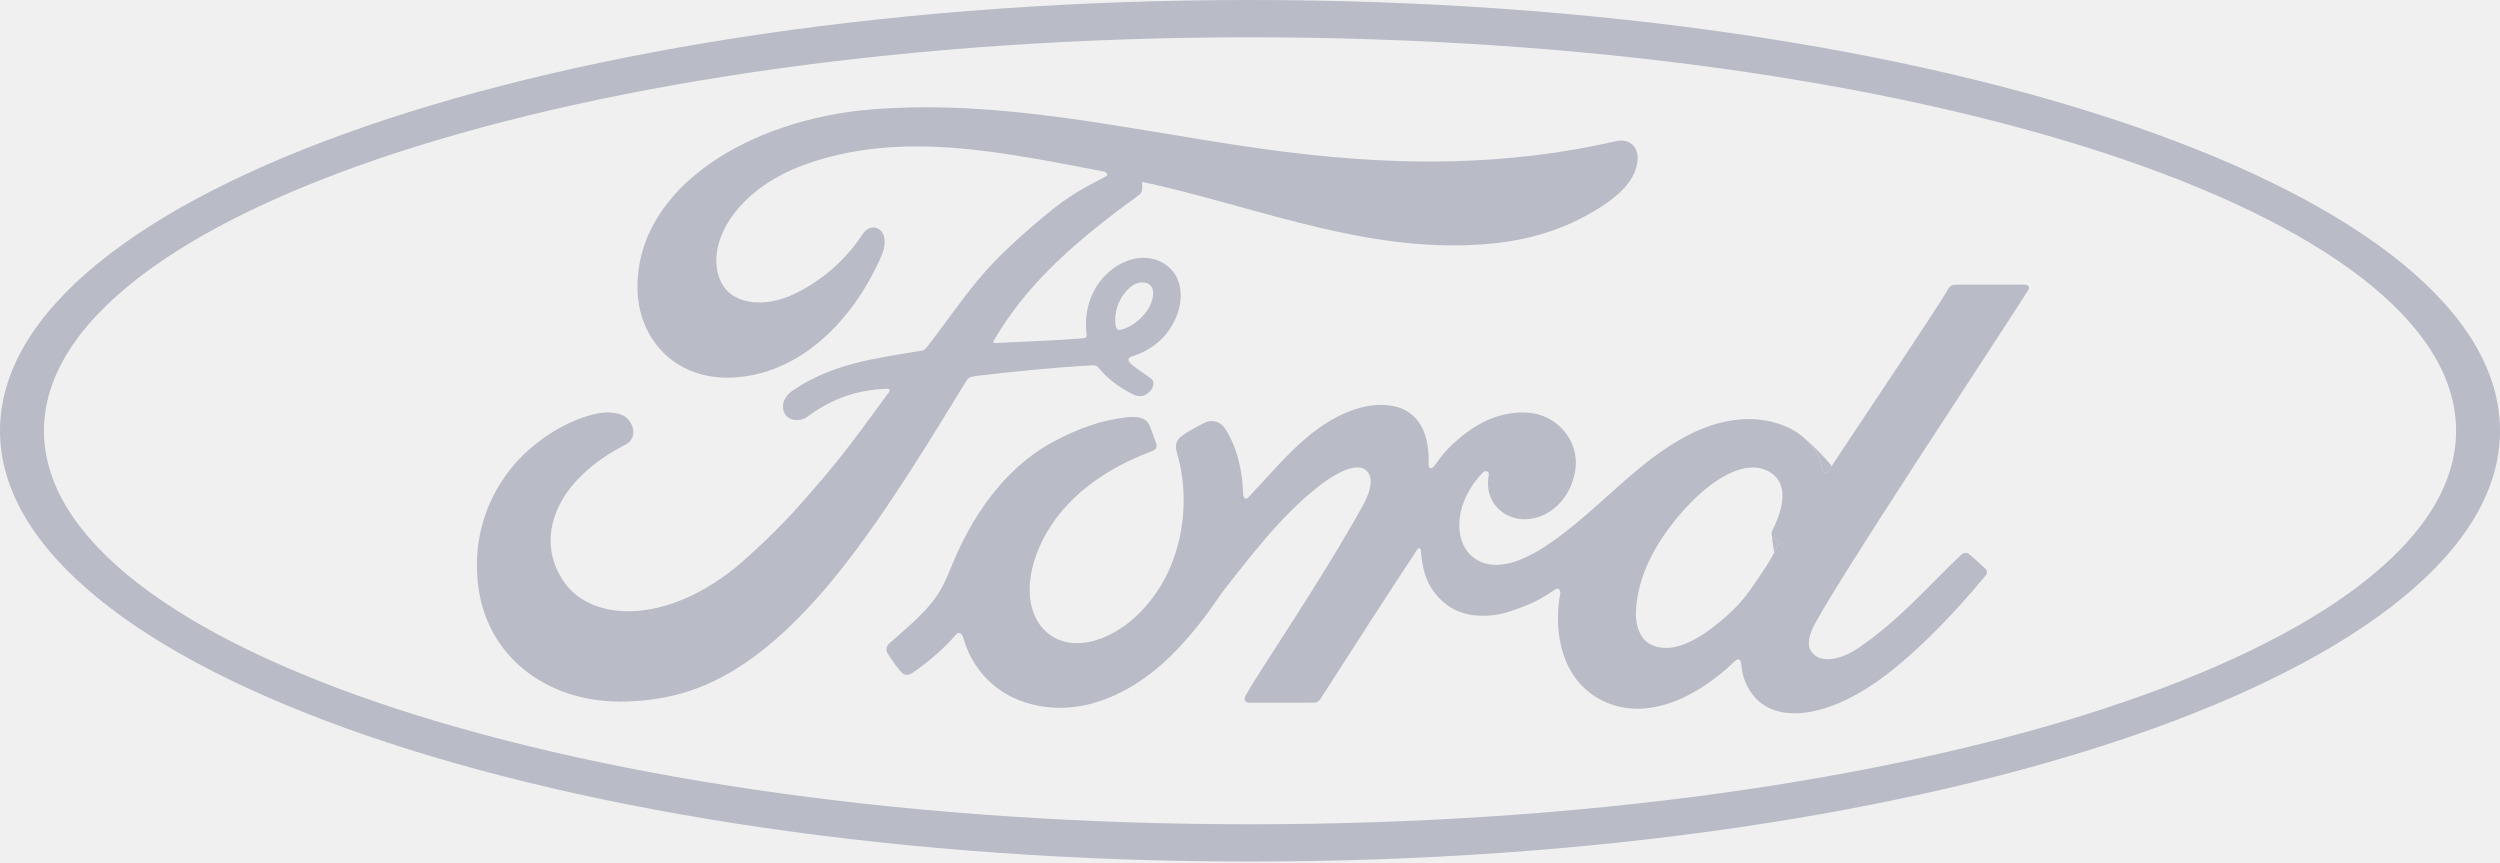
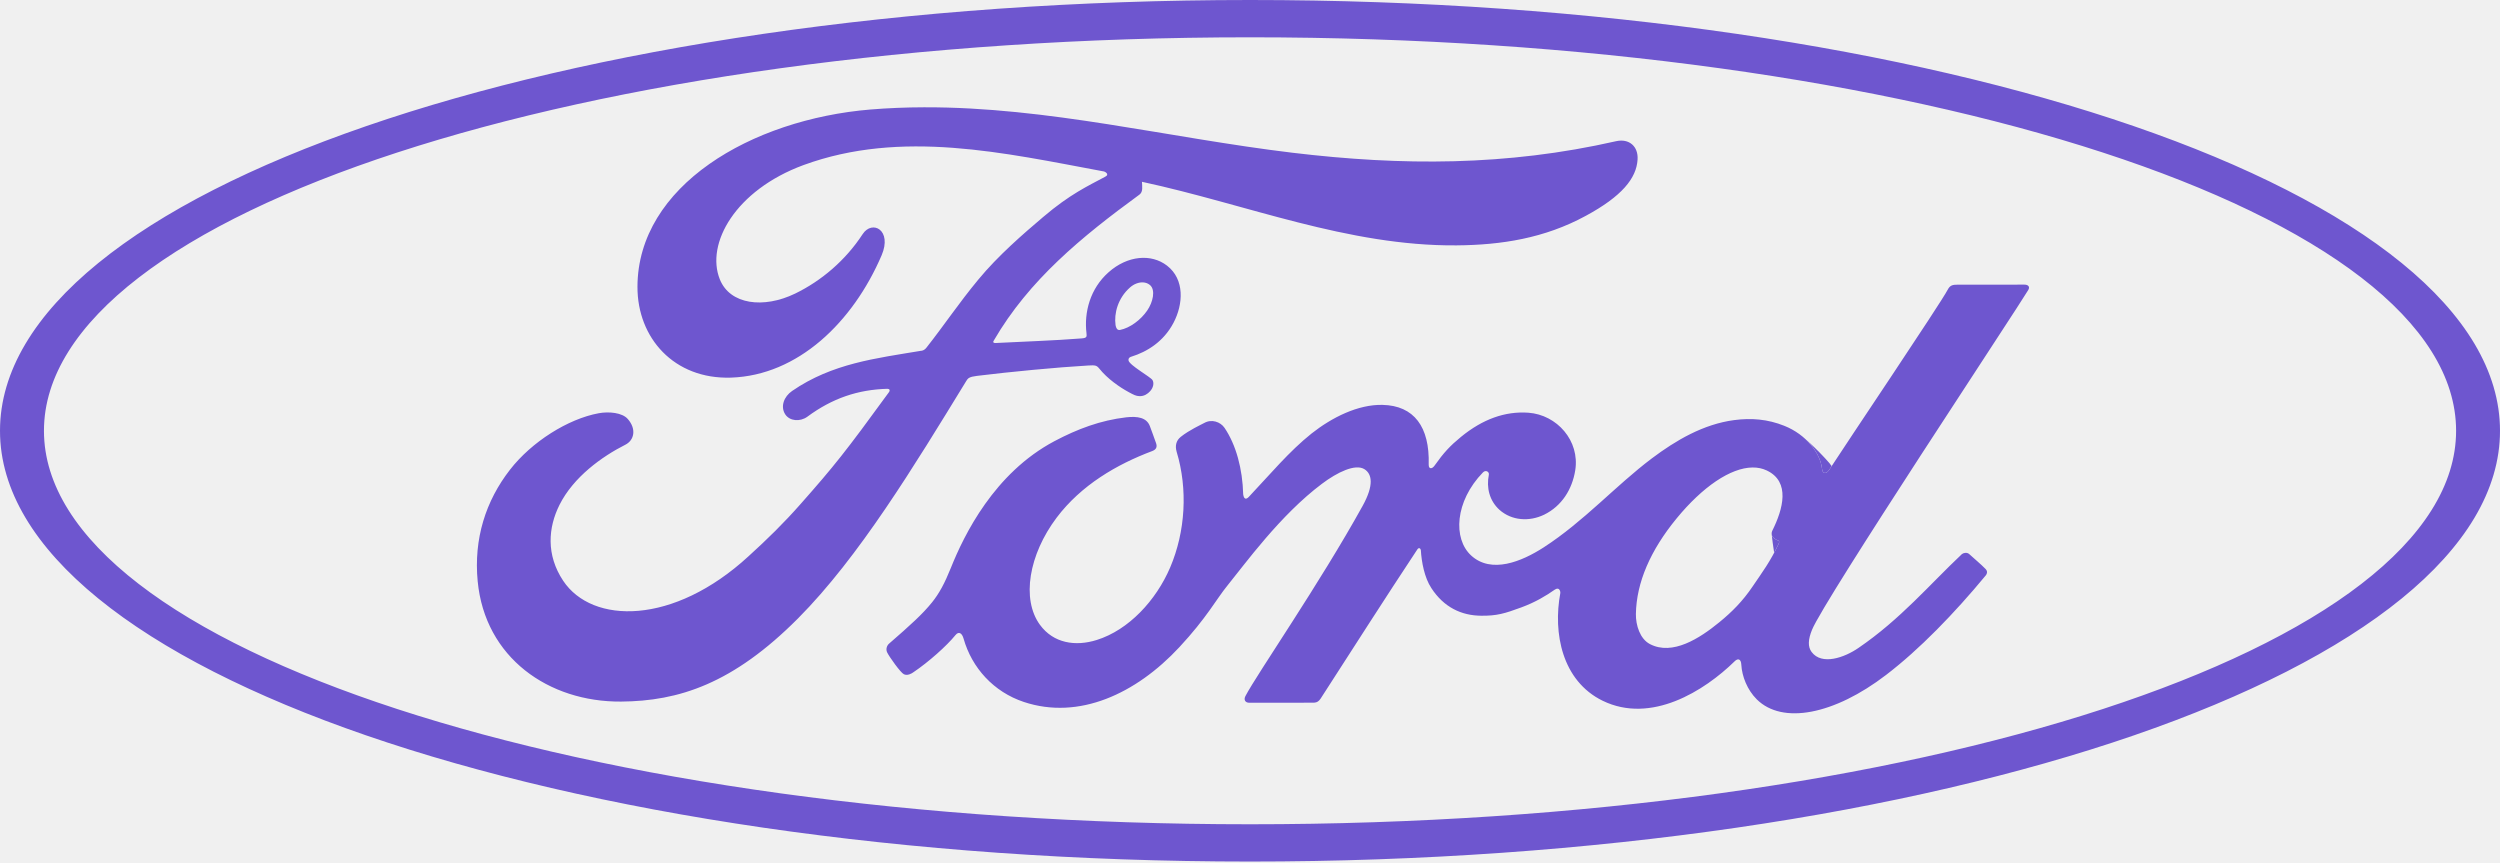
<svg xmlns="http://www.w3.org/2000/svg" width="1000" height="345" viewBox="0 0 1000 345" fill="none">
  <g clip-path="url(#clip0_18012_6908)">
-     <path d="M708.761 214.039C708.697 213.882 708.66 213.714 708.652 213.531C708.659 213.58 708.659 213.594 708.659 213.623C708.825 215.367 709.285 218.648 709.658 221.101C710.24 220.001 710.816 218.832 711.426 217.593C711.886 216.653 711.656 216.361 711.253 216.212C710.098 215.8 708.919 214.935 708.761 214.039Z" fill="#B9BBC6" />
-     <path d="M728.825 187.614C728.99 189.485 730.424 189.712 731.596 188.069C731.905 187.614 732.256 187.058 732.674 186.43C732.342 185.989 732.006 185.561 731.653 185.124C730.017 183.206 726.13 179.065 722.367 175.817C726.109 179.349 728.394 183.661 728.825 187.614Z" fill="#B9BBC6" />
-     <path d="M653.777 58.798C653.95 59.038 654.101 59.295 654.252 59.57C654.101 59.275 653.95 59.004 653.777 58.798Z" fill="#B9BBC6" />
-     <path d="M500.017 -0C223.862 -0 0 77.132 0 172.311C0 267.474 223.86 344.619 500.017 344.619C776.147 344.619 1000 267.474 1000 172.311C1000 77.132 776.147 -0 500.017 -0ZM500.017 14.924C766.469 14.924 982.437 85.373 982.437 172.309C982.437 259.246 766.469 329.708 500.017 329.708C233.563 329.708 17.583 259.246 17.583 172.309C17.583 85.373 233.563 14.924 500.017 14.924ZM369.562 42.917C362.466 42.939 355.335 43.215 348.155 43.803C300.463 47.778 255.07 74.367 254.985 114.731C254.937 135.197 269.631 151.785 292.402 151.052C319.161 150.16 341.13 128.932 352.628 102.17C356.996 92.016 348.909 87.799 345.065 93.644C338.201 104.177 328.525 112.353 318.062 117.43C305.469 123.532 292.014 121.885 287.937 111.758C282.201 97.48 294.125 76.113 321.335 66.055C360.635 51.65 401.759 61.178 441.328 68.539C441.892 68.539 443.998 69.696 442.133 70.658C435.046 74.48 428.075 77.595 417.202 86.854C409.412 93.463 399.211 102.26 391.32 111.842C383.49 121.285 377.937 129.709 370.59 139.045C369.567 140.393 368.307 140.333 368.322 140.333C350.42 143.326 332.893 145.331 316.848 156.381C313.531 158.647 312.09 162.67 314.103 165.754C315.913 168.483 320.045 168.774 322.918 166.703C332.89 159.32 343.154 155.844 354.923 155.523C355.437 155.554 355.682 155.641 355.828 155.951C355.919 156.129 355.863 156.499 355.651 156.776C338.019 180.995 333.608 186.466 320.343 201.484C313.56 209.2 306.882 215.715 299.425 222.493C269.308 250.199 236.918 249.72 225.296 232.347C218.352 221.926 219.268 210.983 223.818 201.904C229.42 190.782 240.747 182.637 250.16 177.877C253.653 176.11 254.663 171.683 251.163 167.652C248.935 165.022 243.541 164.557 239.525 165.286C227.188 167.541 212.612 176.773 203.998 187.885C194.293 200.354 189.444 215.494 191.071 232.479C193.994 263.132 219.486 280.841 248.424 280.635C271.453 280.457 293.15 273.552 319.251 247.315C343.582 222.846 365.744 186.299 386.499 152.407C387.148 151.325 387.615 150.741 390.767 150.353C403.787 148.741 423.005 146.903 435.328 146.198C438.068 146.053 438.62 146.082 439.72 147.437C442.932 151.447 447.75 154.847 451.613 156.918C453.494 157.929 454.392 158.434 455.869 158.463C457.694 158.5 459.114 157.527 460.03 156.496C461.338 155.077 461.701 153.223 460.993 152.028C460.257 150.773 451.661 146.054 451.409 144.147C451.217 142.957 452.536 142.671 452.536 142.671C458.85 140.709 465.422 136.675 469.403 129.124C473.316 121.685 473.951 111.763 466.796 106.245C460.511 101.4 451.021 102.166 443.446 108.893C436.043 115.43 433.589 124.928 434.592 133.261C434.769 134.702 434.693 135.193 432.706 135.357C421.318 136.259 410.345 136.569 398.147 137.21C397.328 137.269 397.07 136.736 397.545 136.176C411.595 112.005 432.573 94.796 455.778 77.846C457.316 76.703 456.846 74.532 456.786 72.718C498.681 81.731 539.167 98.506 582.632 98.15C600.605 98.004 617.814 95.295 634.264 86.361C648.73 78.548 654.597 71.322 655.028 63.815C655.366 58.623 651.722 55.344 646.53 56.459C602.613 66.453 560.721 66.339 517.026 61.102C467.124 55.107 419.235 42.761 369.562 42.917ZM457.22 112.959C458.246 113.014 459.206 113.354 459.983 114.013C462.298 115.97 461.204 120.855 458.866 124.238C456.311 127.967 451.979 131.19 448.027 131.973C447.234 132.119 446.548 131.785 446.22 130.045C445.576 125.443 447.092 119.277 452.055 114.936C453.612 113.573 455.509 112.867 457.22 112.959ZM809.777 113.851C801.792 113.851 791.318 113.869 782.999 113.869C781.016 113.869 779.99 114.11 779.055 115.931C775.987 121.759 738.562 177.287 731.594 188.072C730.422 189.715 728.99 189.486 728.825 187.615C728.12 181.21 722.531 173.85 713.732 170.328C707.024 167.632 700.465 167.145 693.649 168.041C681.342 169.677 670.376 176.111 660.733 183.358C646.203 194.298 633.668 208.473 617.484 218.947C608.647 224.647 596.552 229.619 588.457 222.197C581.131 215.474 581.957 200.533 593.165 188.982C594.348 187.772 595.764 188.782 595.541 189.87C594.485 195.096 595.786 200.292 599.789 203.935C604.679 208.272 611.676 208.766 617.666 205.871C624.735 202.403 628.888 195.708 630.099 188.108C631.976 176.317 622.809 165.916 611.34 165.083C602.023 164.436 593.09 167.646 584.384 174.763C580.022 178.346 577.537 180.996 573.766 186.312C572.846 187.618 571.432 187.752 571.476 185.819C571.914 170.723 565.605 162.231 552.999 161.953C543.219 161.725 532.766 166.976 524.62 173.408C515.689 180.509 507.882 189.921 499.514 198.763C498.473 199.852 497.563 199.801 497.272 197.688C497.02 187.687 494.477 177.998 489.802 171.121C488.148 168.728 484.67 167.541 481.745 169.161C480.395 169.893 475.691 172.032 472.274 174.761C470.574 176.145 469.917 178.147 470.66 180.718C475.177 195.657 474.182 212.645 468.063 226.995C462.442 240.134 451.515 251.989 438.676 255.999C430.216 258.653 421.419 257.353 415.979 249.928C408.504 239.678 411.522 221.857 422.66 207.056C432.495 194.027 446.713 185.748 460.9 180.418C462.57 179.78 462.914 178.72 462.443 177.315C461.67 175.002 460.445 171.863 459.939 170.426C458.638 166.999 454.992 166.439 450.547 166.92C440.24 168.108 430.944 171.604 421.76 176.472C397.712 189.223 385.653 213.907 380.365 227.11C377.823 233.449 375.646 237.409 372.833 240.918C369.041 245.636 364.286 249.928 355.58 257.497C354.795 258.191 354.208 259.64 354.869 260.984C355.757 262.806 360.283 269.132 361.56 269.697C362.978 270.387 364.623 269.425 365.28 268.955C371.372 264.867 378.655 258.391 382.222 253.997C383.472 252.493 384.756 253.124 385.418 255.409C388.746 267.164 397.46 276.76 409.507 280.773C431.559 288.138 454.436 277.478 471.698 258.924C482.673 247.133 486.632 239.548 490.834 234.393C497.96 225.647 512.02 206.086 528.764 193.526C534.905 188.897 542.174 185.364 545.828 187.709C548.76 189.587 549.709 193.965 545.003 202.439C527.931 233.307 502.809 269.576 498.203 278.373C497.362 279.899 498.093 281.098 499.707 281.098C508.639 281.056 517.497 281.076 525.607 281.076C526.957 281.012 527.564 280.403 528.239 279.46C541.34 259.152 553.671 239.821 566.888 219.839C567.628 218.662 568.31 219.573 568.34 220.089C568.612 224.725 569.763 231.068 572.541 235.233C577.536 242.933 584.617 246.24 592.47 246.289C598.718 246.36 601.876 245.419 608.613 242.929C614.096 240.916 618.497 238.271 621.875 235.881C623.848 234.526 624.194 236.797 624.142 237.144C621.114 253.266 624.855 272.368 641.04 280.289C660.403 289.741 681.681 276.455 693.922 264.46C695.118 263.303 696.406 263.425 696.528 265.915C696.787 270.495 698.877 275.932 702.704 279.735C712.962 289.929 733.664 285.89 754.437 269.969C767.775 259.775 781.731 245.374 794.339 230.121C794.806 229.534 795.153 228.579 794.252 227.623C792.333 225.634 789.553 223.356 787.652 221.601C786.782 220.873 785.509 221.083 784.775 221.632C771.854 233.8 760.223 247.675 743.411 259.154C737.741 263.07 728.706 266.231 724.646 260.794C723.066 258.684 723.244 255.758 724.804 251.927C729.711 239.819 807.315 122.833 811.344 115.931C812.034 114.733 811.307 113.851 809.777 113.851ZM701.035 186.993C703.067 186.975 704.97 187.362 706.702 188.187C716.26 192.703 713.21 203.661 708.934 212.264C708.614 212.929 708.593 213.494 708.762 214.038C708.92 214.935 710.099 215.8 711.254 216.212C711.657 216.362 711.886 216.653 711.426 217.593C708.124 224.595 705.094 228.633 700.958 234.715C697.157 240.337 692.87 244.724 687.68 248.941C679.853 255.355 668.983 262.337 659.995 257.643C656.003 255.59 654.28 250.063 654.359 245.583C654.566 232.992 660.206 220.064 670.65 207.36C680.997 194.748 692.23 187.069 701.035 186.993Z" fill="#B9BBC6" />
+     <path d="M708.761 214.039C708.697 213.882 708.66 213.714 708.652 213.531C708.659 213.58 708.659 213.594 708.659 213.623C708.825 215.367 709.285 218.648 709.658 221.101C710.24 220.001 710.816 218.832 711.426 217.593C711.886 216.653 711.656 216.361 711.253 216.212C710.098 215.8 708.919 214.935 708.761 214.039Z" fill="#6E56CF" />
+     <path d="M728.825 187.614C728.99 189.485 730.424 189.712 731.596 188.069C731.905 187.614 732.256 187.058 732.674 186.43C732.342 185.989 732.006 185.561 731.653 185.124C730.017 183.206 726.13 179.065 722.367 175.817C726.109 179.349 728.394 183.661 728.825 187.614Z" fill="#6E56CF" />
+     <path d="M653.777 58.798C653.95 59.038 654.101 59.295 654.252 59.57C654.101 59.275 653.95 59.004 653.777 58.798Z" fill="#6E56CF" />
+     <path d="M500.017 -0C223.862 -0 0 77.132 0 172.311C0 267.474 223.86 344.619 500.017 344.619C776.147 344.619 1000 267.474 1000 172.311C1000 77.132 776.147 -0 500.017 -0ZM500.017 14.924C766.469 14.924 982.437 85.373 982.437 172.309C982.437 259.246 766.469 329.708 500.017 329.708C233.563 329.708 17.583 259.246 17.583 172.309C17.583 85.373 233.563 14.924 500.017 14.924ZM369.562 42.917C362.466 42.939 355.335 43.215 348.155 43.803C300.463 47.778 255.07 74.367 254.985 114.731C254.937 135.197 269.631 151.785 292.402 151.052C319.161 150.16 341.13 128.932 352.628 102.17C356.996 92.016 348.909 87.799 345.065 93.644C338.201 104.177 328.525 112.353 318.062 117.43C305.469 123.532 292.014 121.885 287.937 111.758C282.201 97.48 294.125 76.113 321.335 66.055C360.635 51.65 401.759 61.178 441.328 68.539C441.892 68.539 443.998 69.696 442.133 70.658C435.046 74.48 428.075 77.595 417.202 86.854C409.412 93.463 399.211 102.26 391.32 111.842C383.49 121.285 377.937 129.709 370.59 139.045C369.567 140.393 368.307 140.333 368.322 140.333C350.42 143.326 332.893 145.331 316.848 156.381C313.531 158.647 312.09 162.67 314.103 165.754C315.913 168.483 320.045 168.774 322.918 166.703C332.89 159.32 343.154 155.844 354.923 155.523C355.437 155.554 355.682 155.641 355.828 155.951C355.919 156.129 355.863 156.499 355.651 156.776C338.019 180.995 333.608 186.466 320.343 201.484C313.56 209.2 306.882 215.715 299.425 222.493C269.308 250.199 236.918 249.72 225.296 232.347C218.352 221.926 219.268 210.983 223.818 201.904C229.42 190.782 240.747 182.637 250.16 177.877C253.653 176.11 254.663 171.683 251.163 167.652C248.935 165.022 243.541 164.557 239.525 165.286C227.188 167.541 212.612 176.773 203.998 187.885C194.293 200.354 189.444 215.494 191.071 232.479C193.994 263.132 219.486 280.841 248.424 280.635C271.453 280.457 293.15 273.552 319.251 247.315C343.582 222.846 365.744 186.299 386.499 152.407C387.148 151.325 387.615 150.741 390.767 150.353C403.787 148.741 423.005 146.903 435.328 146.198C438.068 146.053 438.62 146.082 439.72 147.437C442.932 151.447 447.75 154.847 451.613 156.918C453.494 157.929 454.392 158.434 455.869 158.463C457.694 158.5 459.114 157.527 460.03 156.496C461.338 155.077 461.701 153.223 460.993 152.028C460.257 150.773 451.661 146.054 451.409 144.147C451.217 142.957 452.536 142.671 452.536 142.671C458.85 140.709 465.422 136.675 469.403 129.124C473.316 121.685 473.951 111.763 466.796 106.245C460.511 101.4 451.021 102.166 443.446 108.893C436.043 115.43 433.589 124.928 434.592 133.261C434.769 134.702 434.693 135.193 432.706 135.357C421.318 136.259 410.345 136.569 398.147 137.21C397.328 137.269 397.07 136.736 397.545 136.176C411.595 112.005 432.573 94.796 455.778 77.846C457.316 76.703 456.846 74.532 456.786 72.718C498.681 81.731 539.167 98.506 582.632 98.15C600.605 98.004 617.814 95.295 634.264 86.361C648.73 78.548 654.597 71.322 655.028 63.815C655.366 58.623 651.722 55.344 646.53 56.459C602.613 66.453 560.721 66.339 517.026 61.102C467.124 55.107 419.235 42.761 369.562 42.917ZM457.22 112.959C458.246 113.014 459.206 113.354 459.983 114.013C462.298 115.97 461.204 120.855 458.866 124.238C456.311 127.967 451.979 131.19 448.027 131.973C447.234 132.119 446.548 131.785 446.22 130.045C445.576 125.443 447.092 119.277 452.055 114.936C453.612 113.573 455.509 112.867 457.22 112.959ZM809.777 113.851C801.792 113.851 791.318 113.869 782.999 113.869C781.016 113.869 779.99 114.11 779.055 115.931C775.987 121.759 738.562 177.287 731.594 188.072C730.422 189.715 728.99 189.486 728.825 187.615C728.12 181.21 722.531 173.85 713.732 170.328C707.024 167.632 700.465 167.145 693.649 168.041C681.342 169.677 670.376 176.111 660.733 183.358C646.203 194.298 633.668 208.473 617.484 218.947C608.647 224.647 596.552 229.619 588.457 222.197C581.131 215.474 581.957 200.533 593.165 188.982C594.348 187.772 595.764 188.782 595.541 189.87C594.485 195.096 595.786 200.292 599.789 203.935C604.679 208.272 611.676 208.766 617.666 205.871C624.735 202.403 628.888 195.708 630.099 188.108C631.976 176.317 622.809 165.916 611.34 165.083C602.023 164.436 593.09 167.646 584.384 174.763C580.022 178.346 577.537 180.996 573.766 186.312C572.846 187.618 571.432 187.752 571.476 185.819C571.914 170.723 565.605 162.231 552.999 161.953C543.219 161.725 532.766 166.976 524.62 173.408C515.689 180.509 507.882 189.921 499.514 198.763C498.473 199.852 497.563 199.801 497.272 197.688C497.02 187.687 494.477 177.998 489.802 171.121C488.148 168.728 484.67 167.541 481.745 169.161C480.395 169.893 475.691 172.032 472.274 174.761C470.574 176.145 469.917 178.147 470.66 180.718C475.177 195.657 474.182 212.645 468.063 226.995C462.442 240.134 451.515 251.989 438.676 255.999C430.216 258.653 421.419 257.353 415.979 249.928C408.504 239.678 411.522 221.857 422.66 207.056C432.495 194.027 446.713 185.748 460.9 180.418C462.57 179.78 462.914 178.72 462.443 177.315C461.67 175.002 460.445 171.863 459.939 170.426C458.638 166.999 454.992 166.439 450.547 166.92C440.24 168.108 430.944 171.604 421.76 176.472C397.712 189.223 385.653 213.907 380.365 227.11C377.823 233.449 375.646 237.409 372.833 240.918C369.041 245.636 364.286 249.928 355.58 257.497C354.795 258.191 354.208 259.64 354.869 260.984C355.757 262.806 360.283 269.132 361.56 269.697C362.978 270.387 364.623 269.425 365.28 268.955C371.372 264.867 378.655 258.391 382.222 253.997C383.472 252.493 384.756 253.124 385.418 255.409C388.746 267.164 397.46 276.76 409.507 280.773C431.559 288.138 454.436 277.478 471.698 258.924C482.673 247.133 486.632 239.548 490.834 234.393C497.96 225.647 512.02 206.086 528.764 193.526C534.905 188.897 542.174 185.364 545.828 187.709C548.76 189.587 549.709 193.965 545.003 202.439C527.931 233.307 502.809 269.576 498.203 278.373C497.362 279.899 498.093 281.098 499.707 281.098C508.639 281.056 517.497 281.076 525.607 281.076C526.957 281.012 527.564 280.403 528.239 279.46C541.34 259.152 553.671 239.821 566.888 219.839C567.628 218.662 568.31 219.573 568.34 220.089C568.612 224.725 569.763 231.068 572.541 235.233C577.536 242.933 584.617 246.24 592.47 246.289C598.718 246.36 601.876 245.419 608.613 242.929C614.096 240.916 618.497 238.271 621.875 235.881C623.848 234.526 624.194 236.797 624.142 237.144C621.114 253.266 624.855 272.368 641.04 280.289C660.403 289.741 681.681 276.455 693.922 264.46C695.118 263.303 696.406 263.425 696.528 265.915C696.787 270.495 698.877 275.932 702.704 279.735C712.962 289.929 733.664 285.89 754.437 269.969C767.775 259.775 781.731 245.374 794.339 230.121C794.806 229.534 795.153 228.579 794.252 227.623C792.333 225.634 789.553 223.356 787.652 221.601C786.782 220.873 785.509 221.083 784.775 221.632C771.854 233.8 760.223 247.675 743.411 259.154C737.741 263.07 728.706 266.231 724.646 260.794C723.066 258.684 723.244 255.758 724.804 251.927C729.711 239.819 807.315 122.833 811.344 115.931C812.034 114.733 811.307 113.851 809.777 113.851ZM701.035 186.993C703.067 186.975 704.97 187.362 706.702 188.187C716.26 192.703 713.21 203.661 708.934 212.264C708.614 212.929 708.593 213.494 708.762 214.038C708.92 214.935 710.099 215.8 711.254 216.212C711.657 216.362 711.886 216.653 711.426 217.593C708.124 224.595 705.094 228.633 700.958 234.715C697.157 240.337 692.87 244.724 687.68 248.941C679.853 255.355 668.983 262.337 659.995 257.643C656.003 255.59 654.28 250.063 654.359 245.583C654.566 232.992 660.206 220.064 670.65 207.36C680.997 194.748 692.23 187.069 701.035 186.993Z" fill="#6E56CF" />
  </g>
  <defs>
    <clipPath id="clip0_18012_6908">
      <rect width="1000" height="344.619" fill="white" />
    </clipPath>
  </defs>
</svg>
